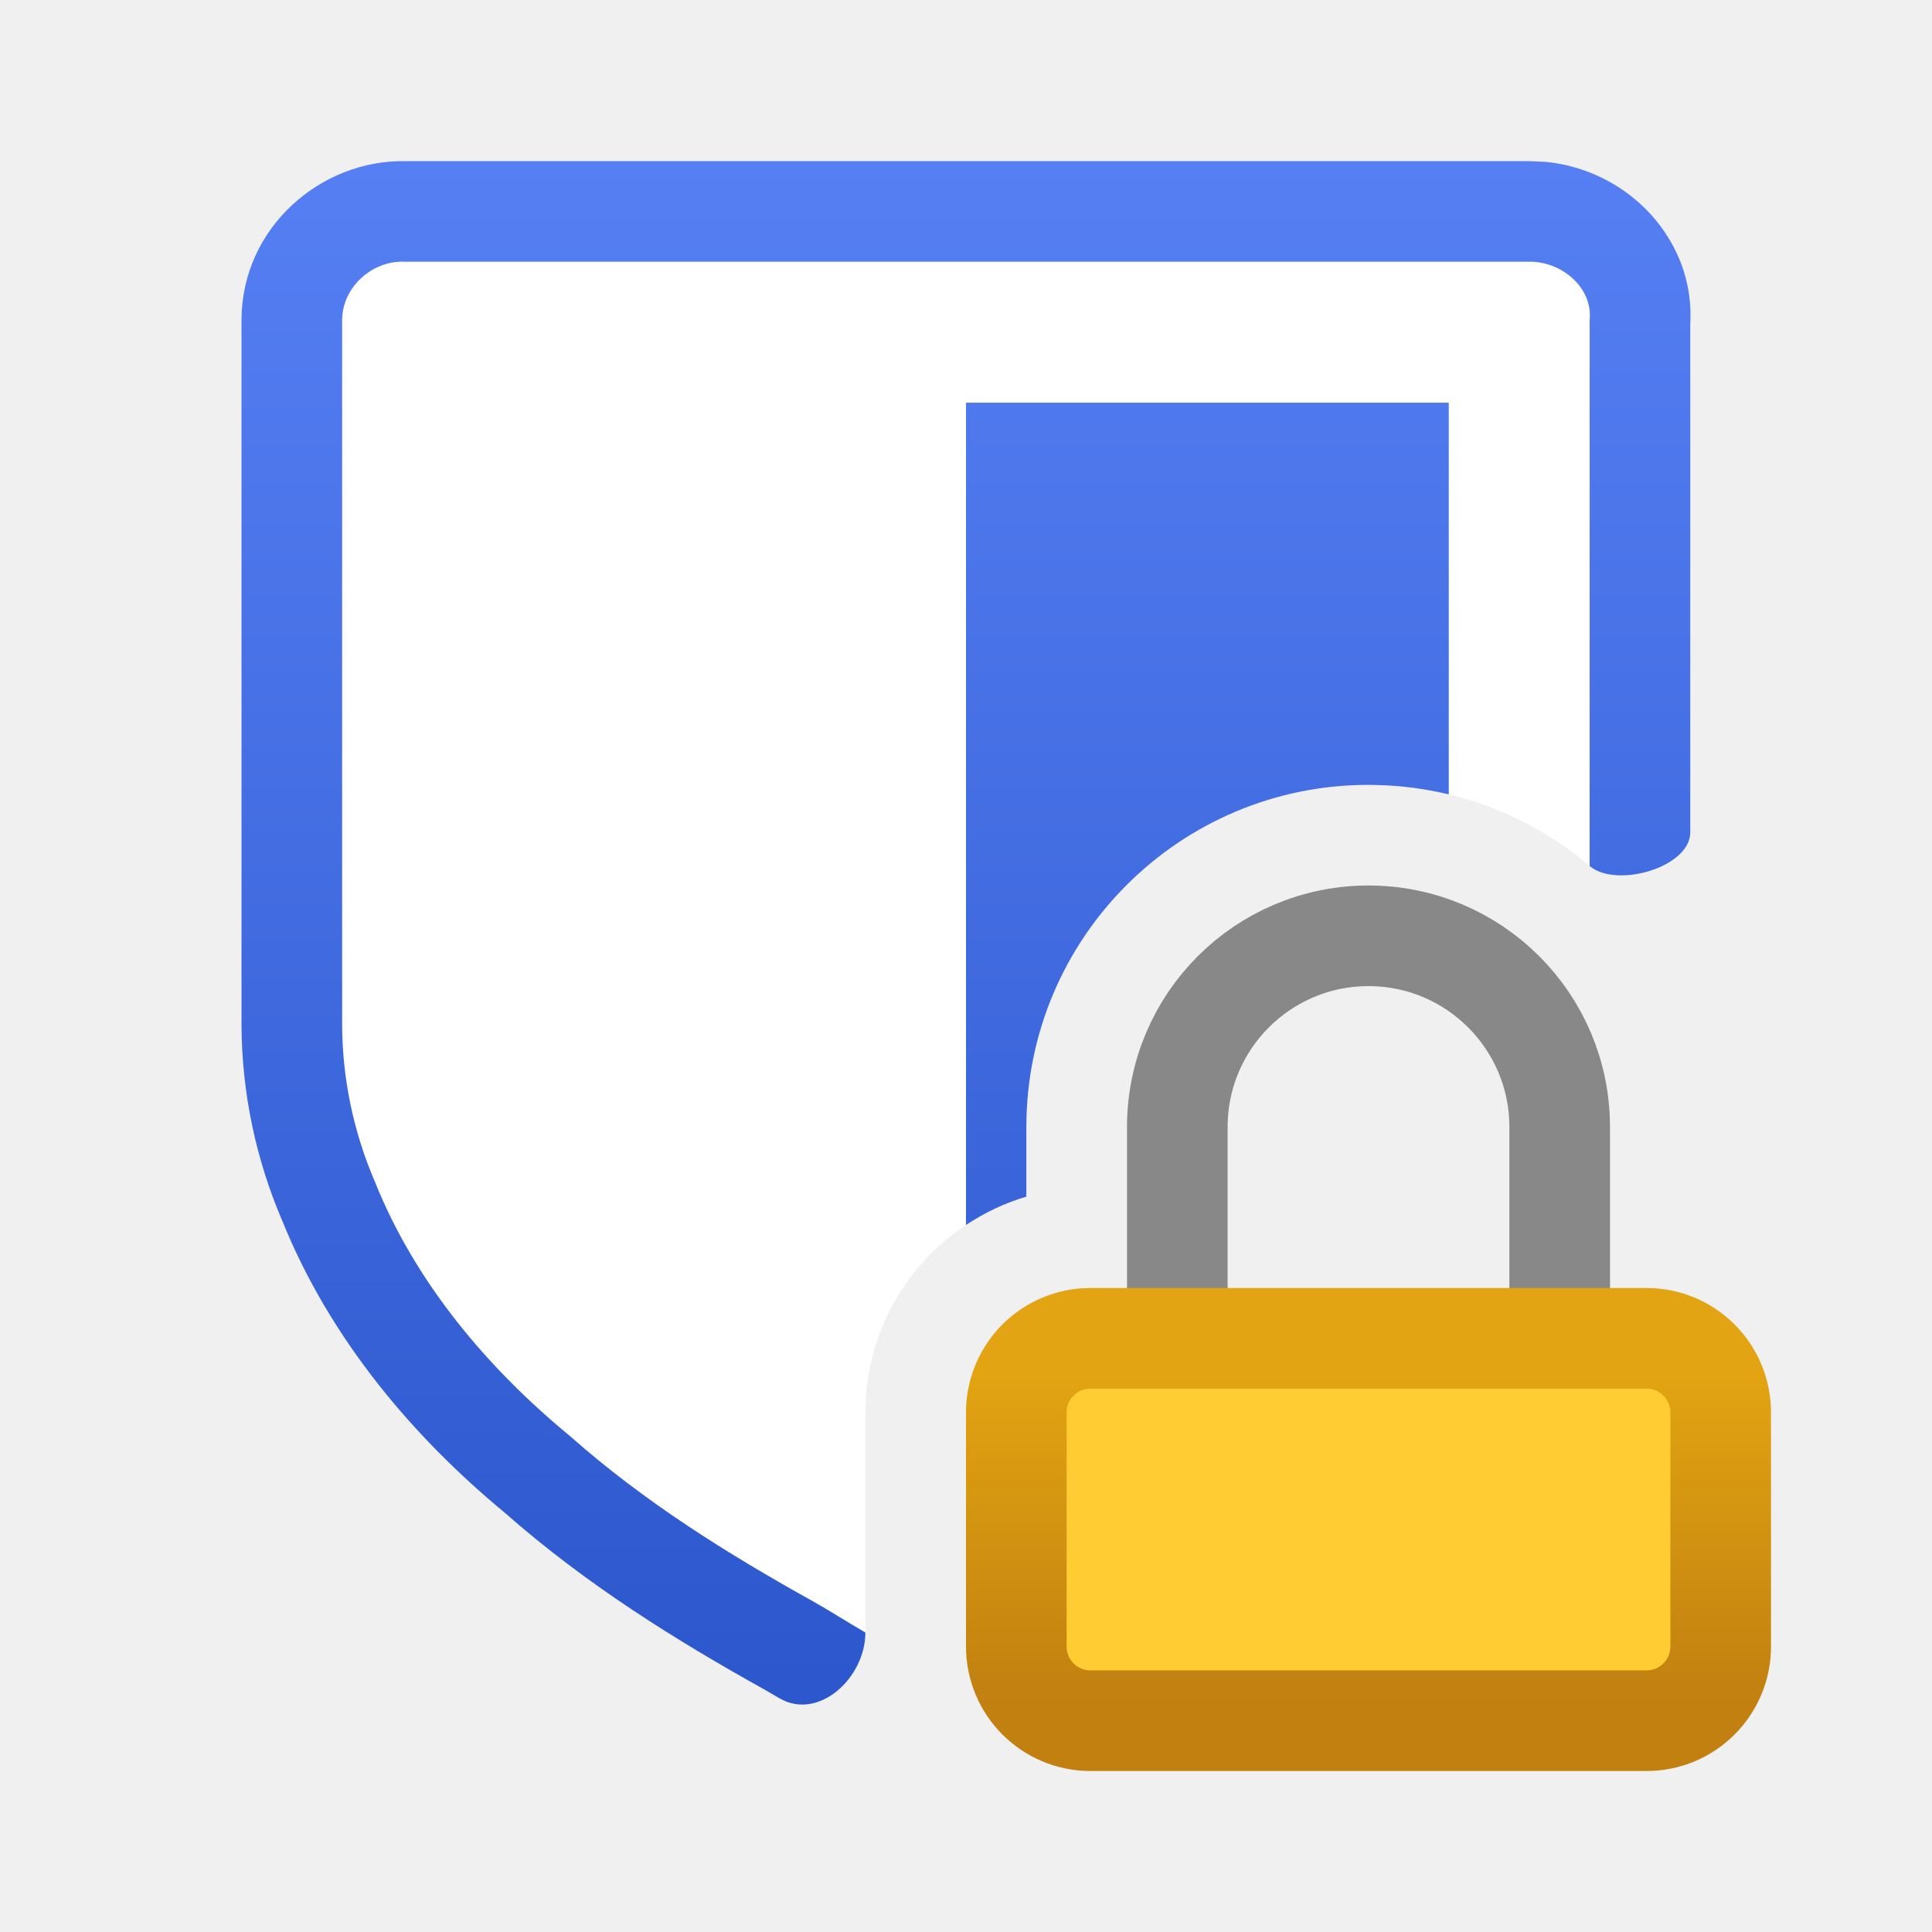
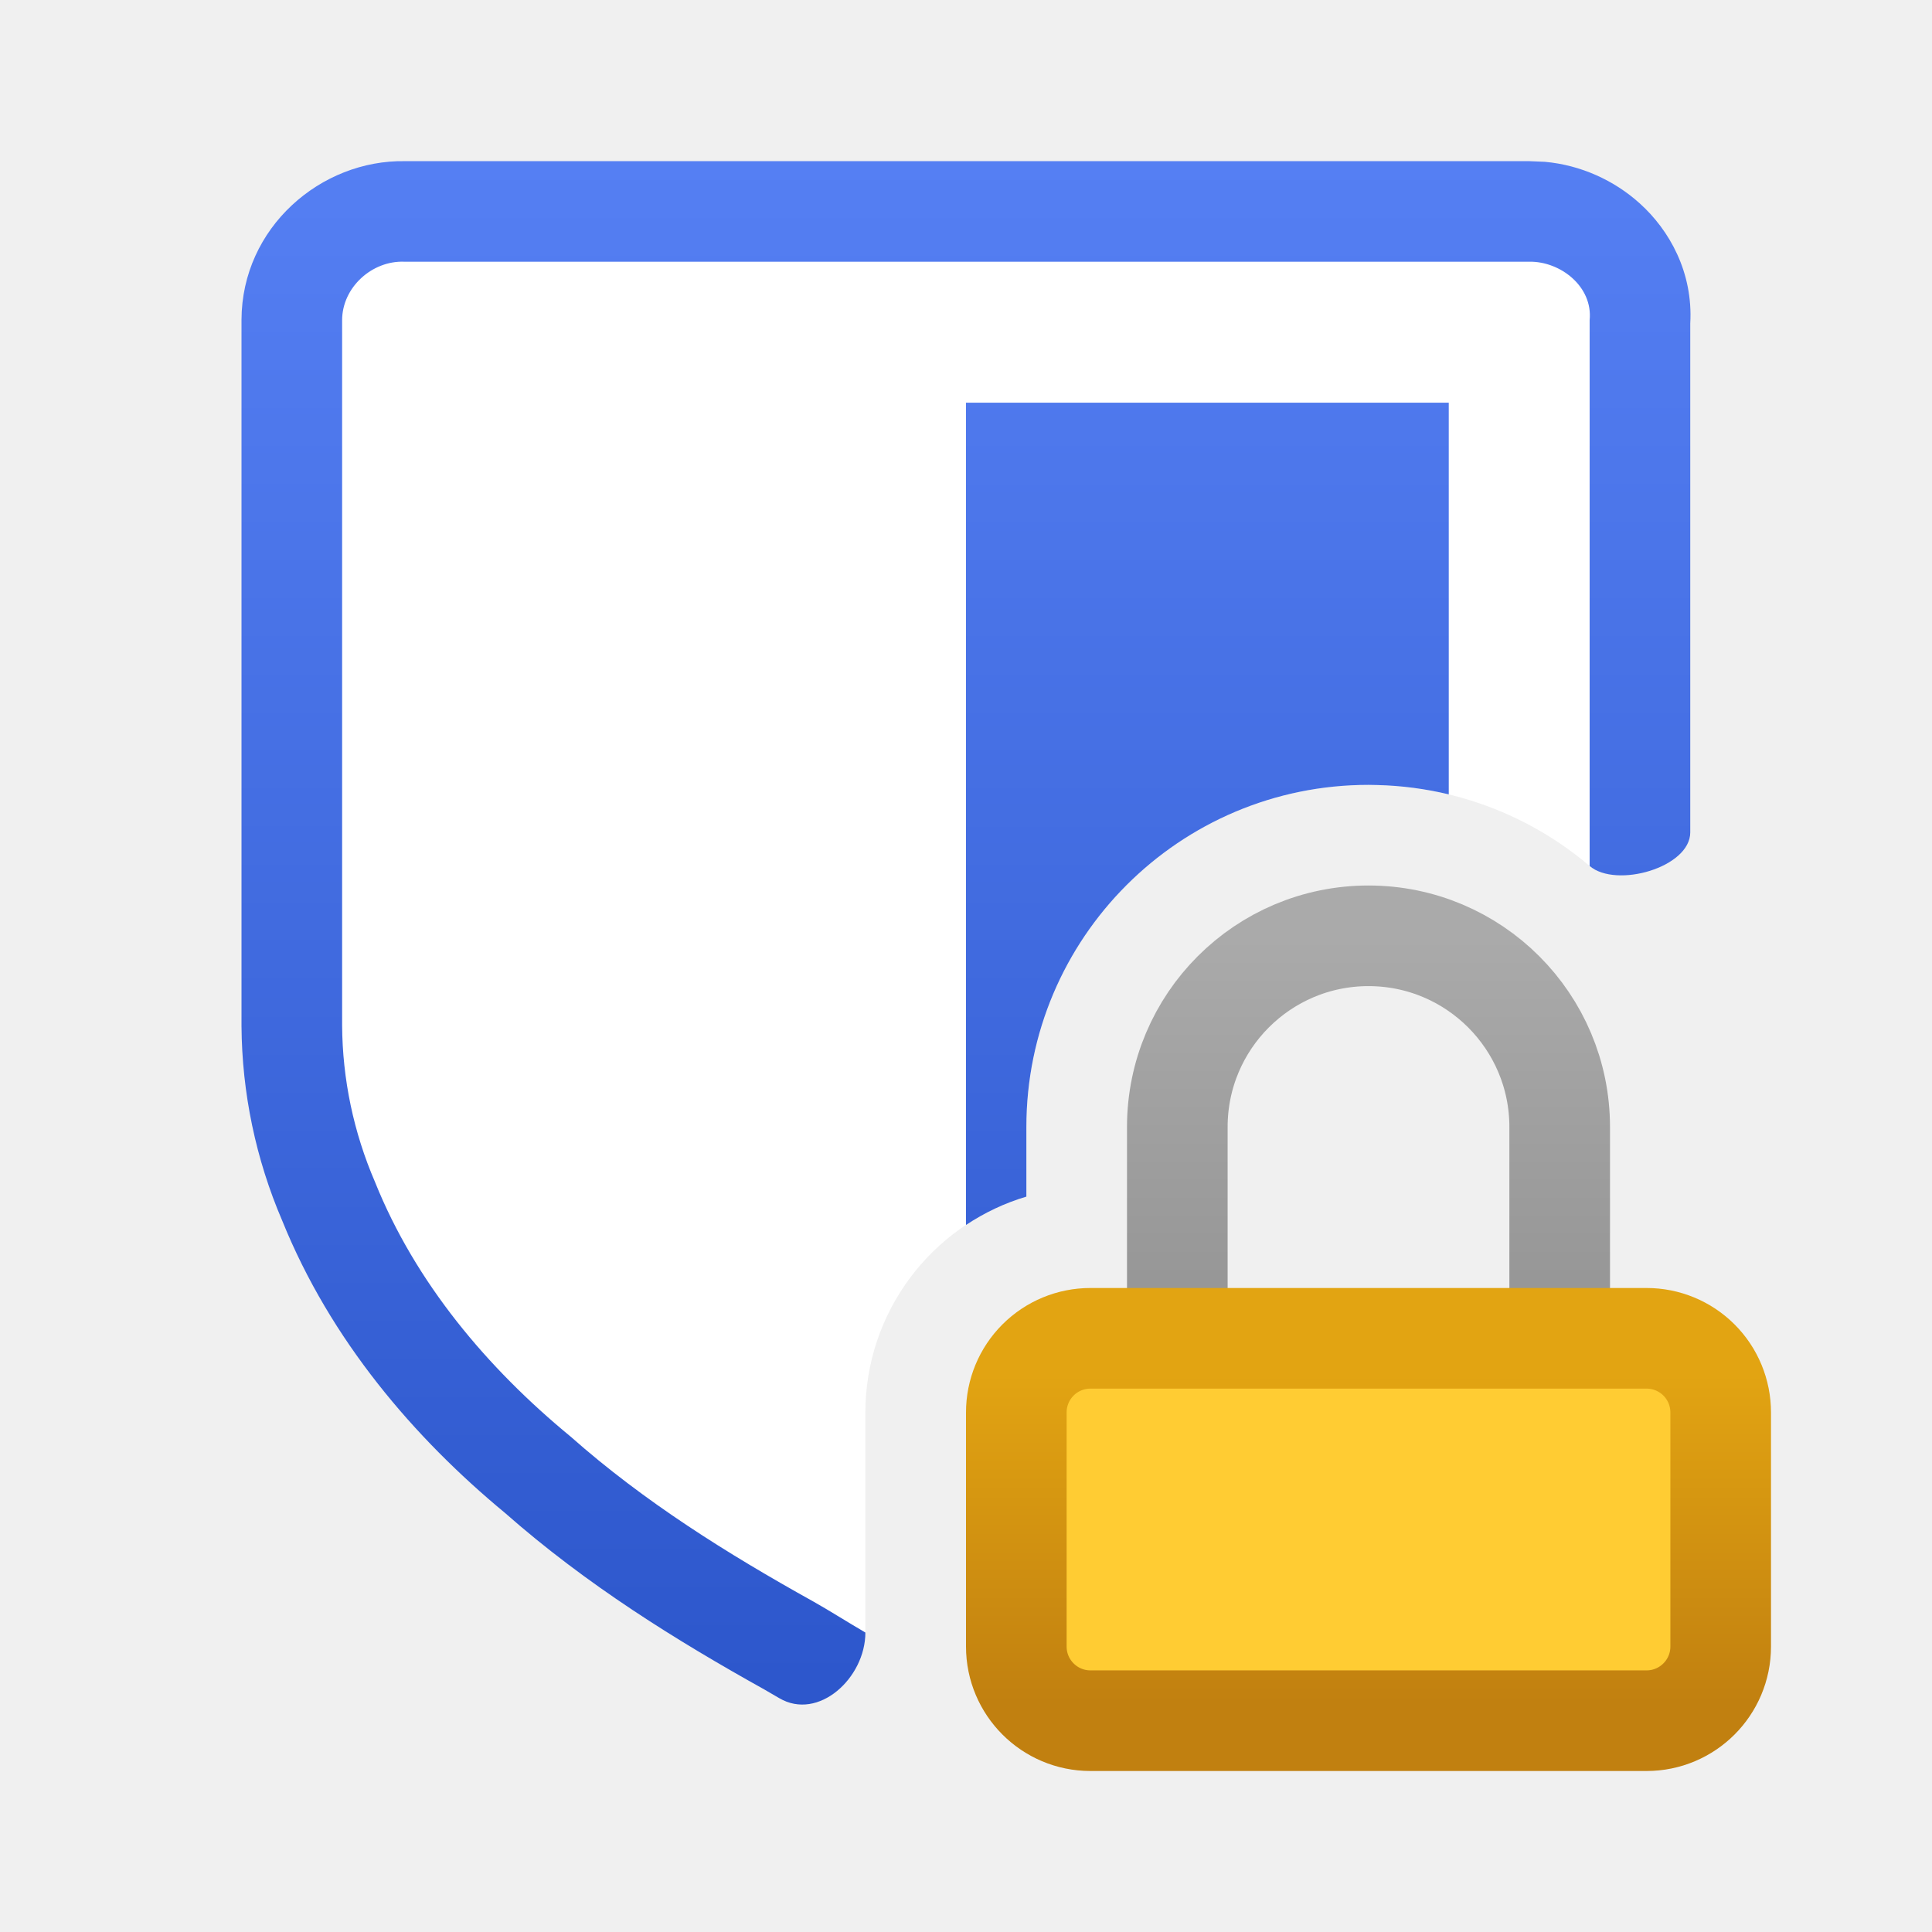
<svg xmlns="http://www.w3.org/2000/svg" fill="none" viewBox="0 0 24 24">
-   <path fill="#fff" d="M19.337 3c.405-.006.829.319.785.748V8c0 .568-.326 2.8-.326 2.8a4.232 4.232 0 0 0-2.687-1.048L17 9.75A4.25 4.25 0 0 0 12.75 14v.865a2.798 2.798 0 0 0-2 2.682v2.748s-.53-.06-.738-.174c-1.119-.611-2.2-1.272-3.163-2.11-1.08-.872-2.019-1.963-2.546-3.253a5.048 5.048 0 0 1-.428-2v-9.01c.002-.421.39-.762.809-.747h14.653Z" />
-   <path fill="url(#Bitwarden-Color-24-1_svg__a)" d="M19.19 2.01c.446.04.863.23 1.181.518.366.33.662.854.626 1.49v6.322c0 .435-.918.699-1.25.418v-6.78c.042-.418-.363-.733-.749-.727H5.021c-.398-.015-.77.317-.771.726v8.761c.004.667.142 1.327.408 1.944.503 1.254 1.398 2.314 2.428 3.162.92.814 1.95 1.457 3.018 2.051.183.103.408.245.646.385 0 .564-.583 1.102-1.07.815a12.833 12.833 0 0 0-.184-.107c-1.092-.608-2.208-1.3-3.223-2.194-1.13-.935-2.167-2.145-2.767-3.63A6.238 6.238 0 0 1 3 12.745V3.973c.004-1.147.986-1.99 2.033-1.971h13.965l.192.008Z" />
-   <path fill="url(#Bitwarden-Color-24-1_svg__b)" d="M17.997 9.868a4.257 4.257 0 0 0-.888-.116L17 9.75A4.25 4.25 0 0 0 12.75 14v.865c-.27.08-.521.2-.75.352V5.002h5.997v4.867Z" />
-   <rect width="4.75" height="7.625" x="14.625" y="11.625" stroke="#888" stroke-width="1.25" rx="2.375" />
-   <path fill="#FC3" stroke="url(#Bitwarden-Color-24-1_svg__c)" stroke-linecap="round" stroke-width="1.25" d="M12.625 17.546a.92.92 0 0 1 .921-.921h6.908a.92.92 0 0 1 .921.921v2.908a.921.921 0 0 1-.921.921h-6.908a.921.921 0 0 1-.921-.921v-2.908Z" />
-   <defs>
-     <linearGradient id="Bitwarden-Color-24-1_svg__a" x1="12" x2="12" y1="2" y2="21.841" gradientUnits="userSpaceOnUse">
-       <stop stop-color="#557FF3" />
-       <stop offset="1" stop-color="#2B55CA" />
-     </linearGradient>
-     <linearGradient id="Bitwarden-Color-24-1_svg__b" x1="12" x2="12" y1="2" y2="21.841" gradientUnits="userSpaceOnUse">
-       <stop stop-color="#557FF3" />
-       <stop offset="1" stop-color="#2B55CA" />
-     </linearGradient>
-     <linearGradient id="Bitwarden-Color-24-1_svg__c" x1="16.986" x2="16.986" y1="17.037" y2="21.154" gradientUnits="userSpaceOnUse">
-       <stop offset=".008" stop-color="#E2A412" />
-       <stop offset="1" stop-color="#C18010" />
-     </linearGradient>
-   </defs>
+   <linearGradient id="a" gradientUnits="userSpaceOnUse" x1="12" x2="12" y1="2" y2="21.841">
+     <stop offset="0" stop-color="#557ff3" />
+     <stop offset="1" stop-color="#2b55ca" />
+   </linearGradient>
+   <linearGradient id="b" gradientUnits="userSpaceOnUse" x1="17" x2="17" y1="19.25" y2="11.625">
+     <stop offset="0" stop-color="#888" />
+     <stop offset="1" stop-color="#aaa" />
+   </linearGradient>
+   <linearGradient id="c" gradientUnits="userSpaceOnUse" x1="16.986" x2="16.986" y1="17.037" y2="21.154">
+     <stop offset=".008" stop-color="#e2a412" />
+     <stop offset="1" stop-color="#c18010" />
+   </linearGradient>
+   <path d="m19.337 3c.405-.006.829.319.785.748v4.252c0 .568-.326 2.8-.326 2.8a4.232 4.232 0 0 0 -2.687-1.048l-.109-.002a4.25 4.25 0 0 0 -4.25 4.25v.865a2.798 2.798 0 0 0 -2 2.682v2.748s-.53-.06-.738-.174c-1.119-.611-2.2-1.272-3.163-2.11-1.08-.872-2.019-1.963-2.546-3.253a5.048 5.048 0 0 1 -.428-2v-9.01c.002-.421.39-.762.809-.747h14.653z" fill="#fff" />
+   <path d="m19.19 2.01c.446.04.863.23 1.181.518.366.33.662.854.626 1.49v6.322c0 .435-.918.699-1.25.418v-6.78c.042-.418-.363-.733-.749-.727h-13.977c-.398-.015-.77.317-.771.726v8.761c.004.667.142 1.327.408 1.944.503 1.254 1.398 2.314 2.428 3.162.92.814 1.95 1.457 3.018 2.051.183.103.408.245.646.385 0 .564-.583 1.102-1.07.815a12.833 12.833 0 0 0 -.184-.107c-1.092-.608-2.208-1.3-3.223-2.194-1.13-.935-2.167-2.145-2.767-3.63a6.238 6.238 0 0 1 -.506-2.419v-8.772c.004-1.147.986-1.99 2.033-1.971h13.965z" fill="url(#a)" />
+   <path d="m17.997 9.868a4.257 4.257 0 0 0 -.888-.116l-.109-.002a4.25 4.25 0 0 0 -4.25 4.25v.865c-.27.08-.521.2-.75.352v-10.215h5.997v4.867z" fill="url(#a)" />
+   <g stroke-width="1.25">
+     <rect height="7.625" rx="2.375" stroke="url(#b)" width="4.75" x="14.625" y="11.625" />
+     <path d="m12.625 17.546a.92.92 0 0 1 .921-.921h6.908a.92.92 0 0 1 .921.921v2.908a.921.921 0 0 1 -.921.921h-6.908a.921.921 0 0 1 -.921-.921z" fill="#fc3" stroke="url(#c)" stroke-linecap="round" />
+   </g>
</svg>
